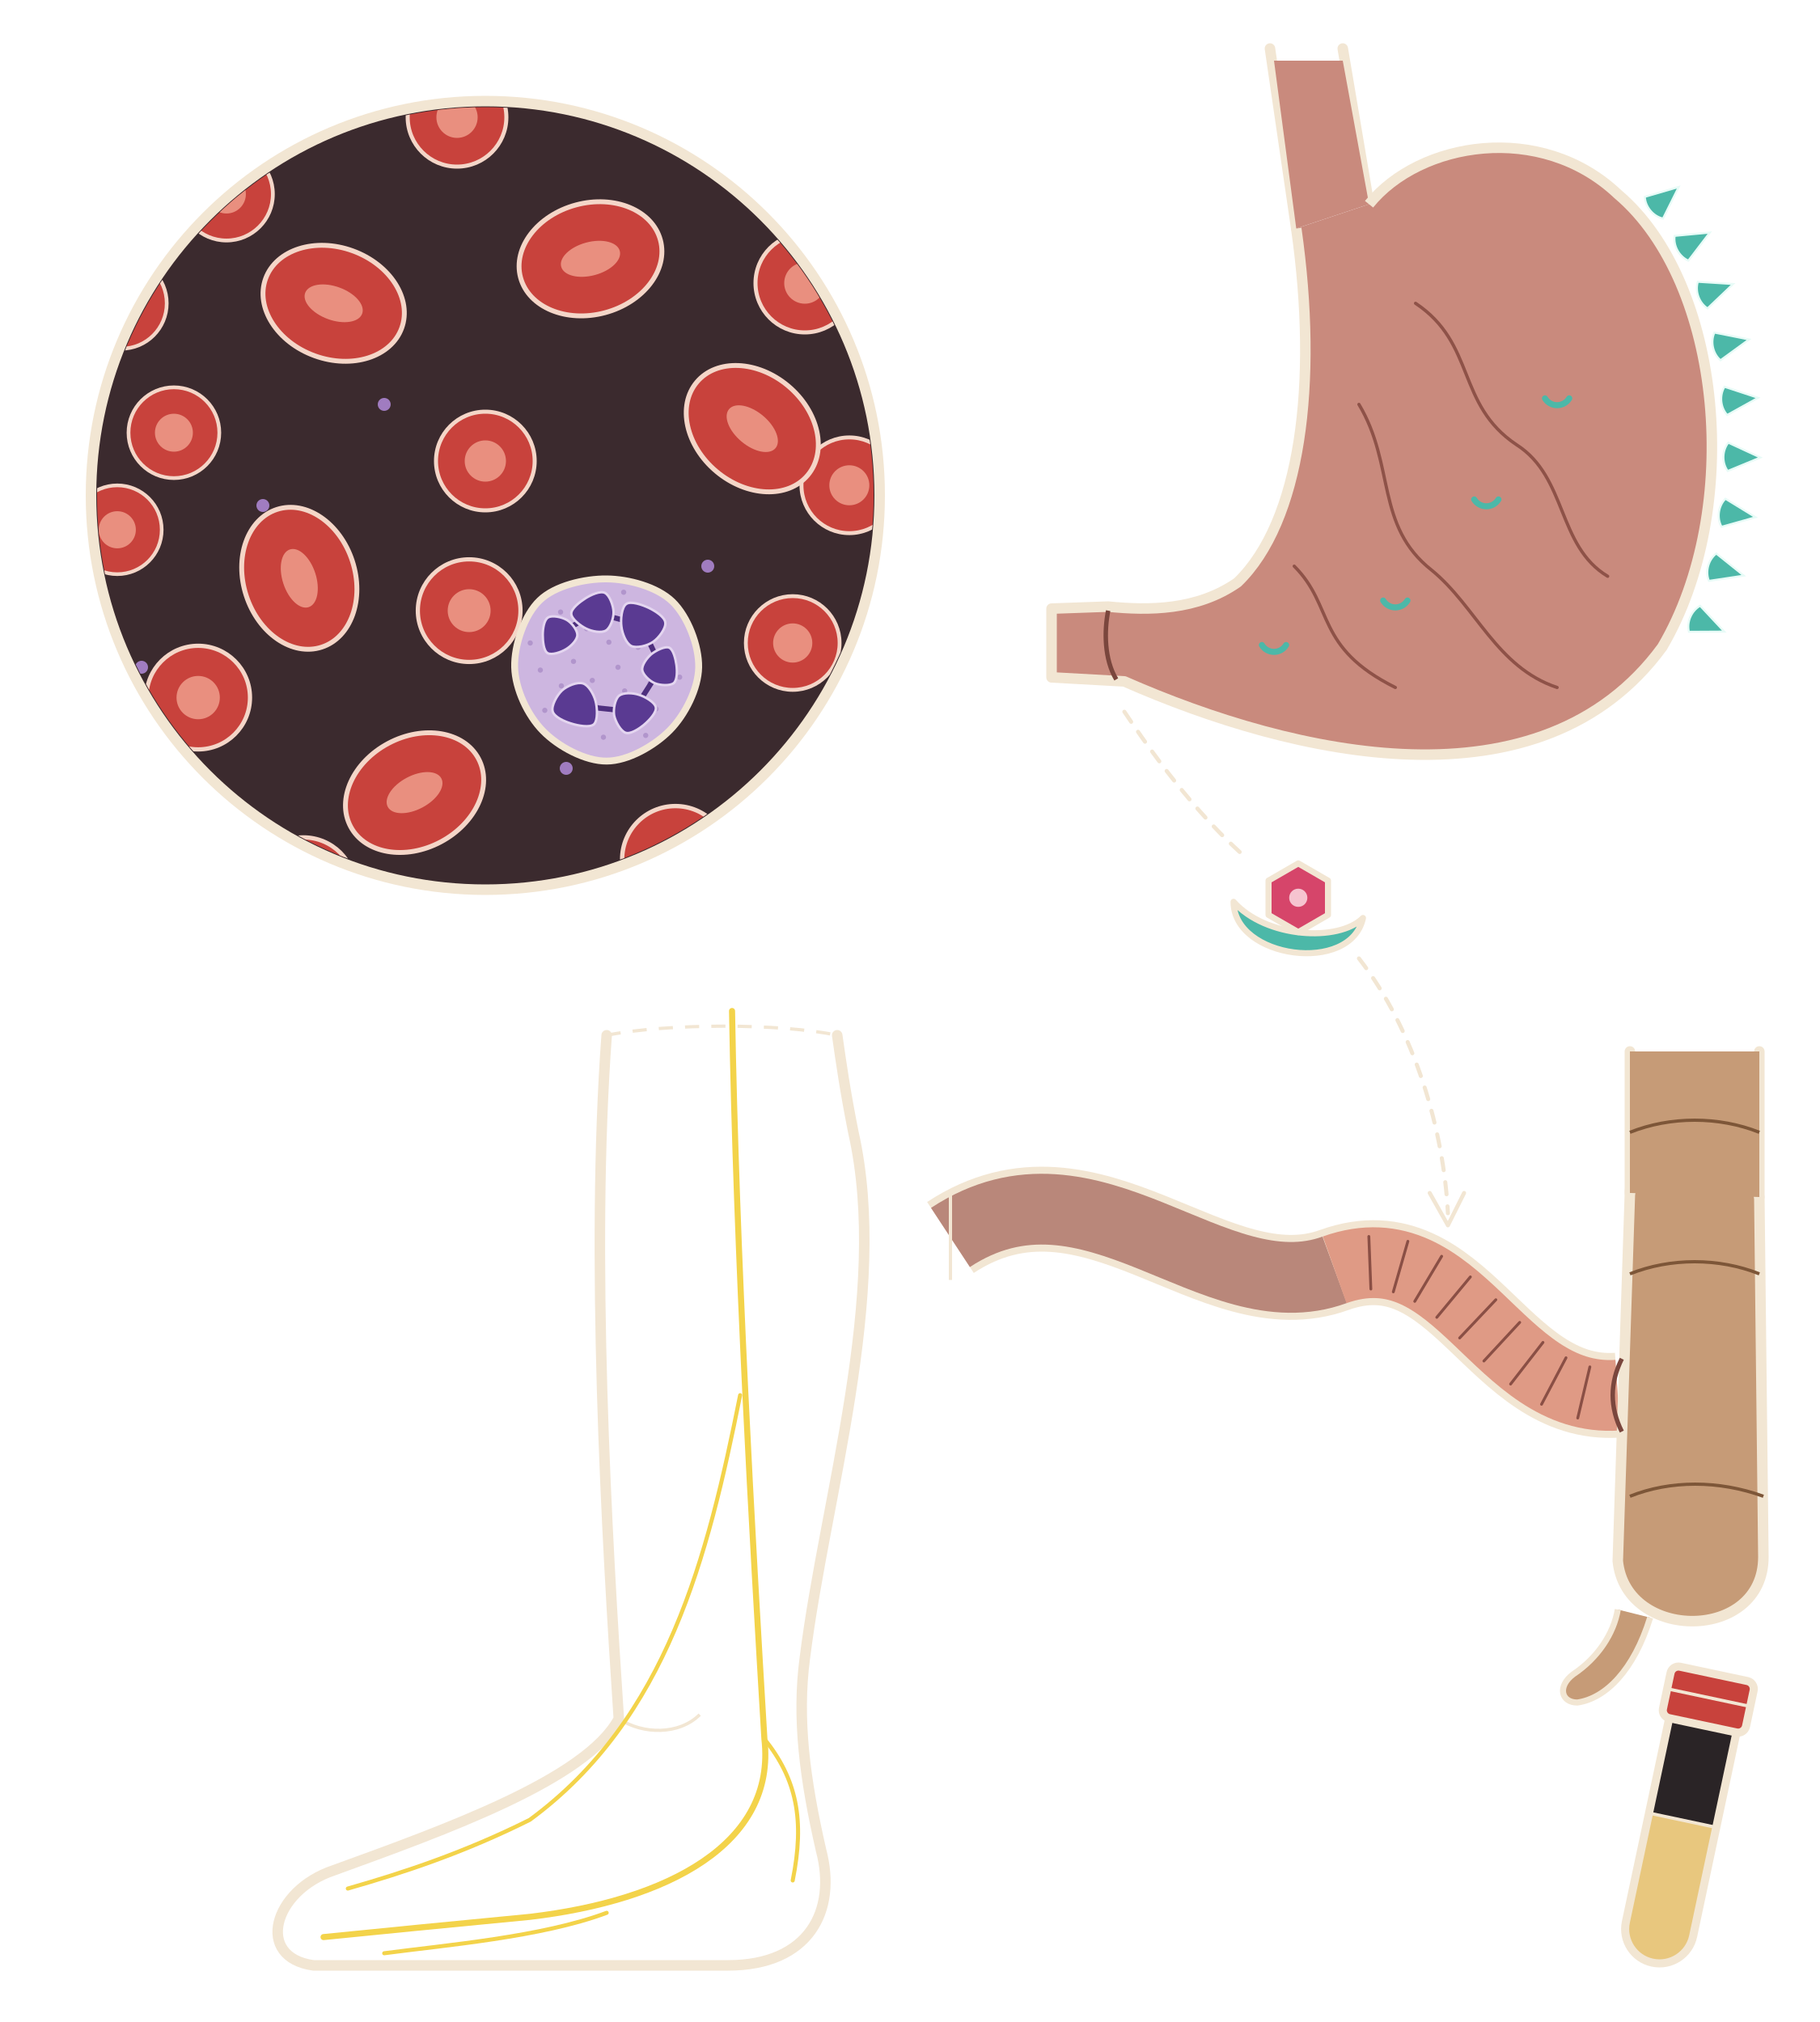
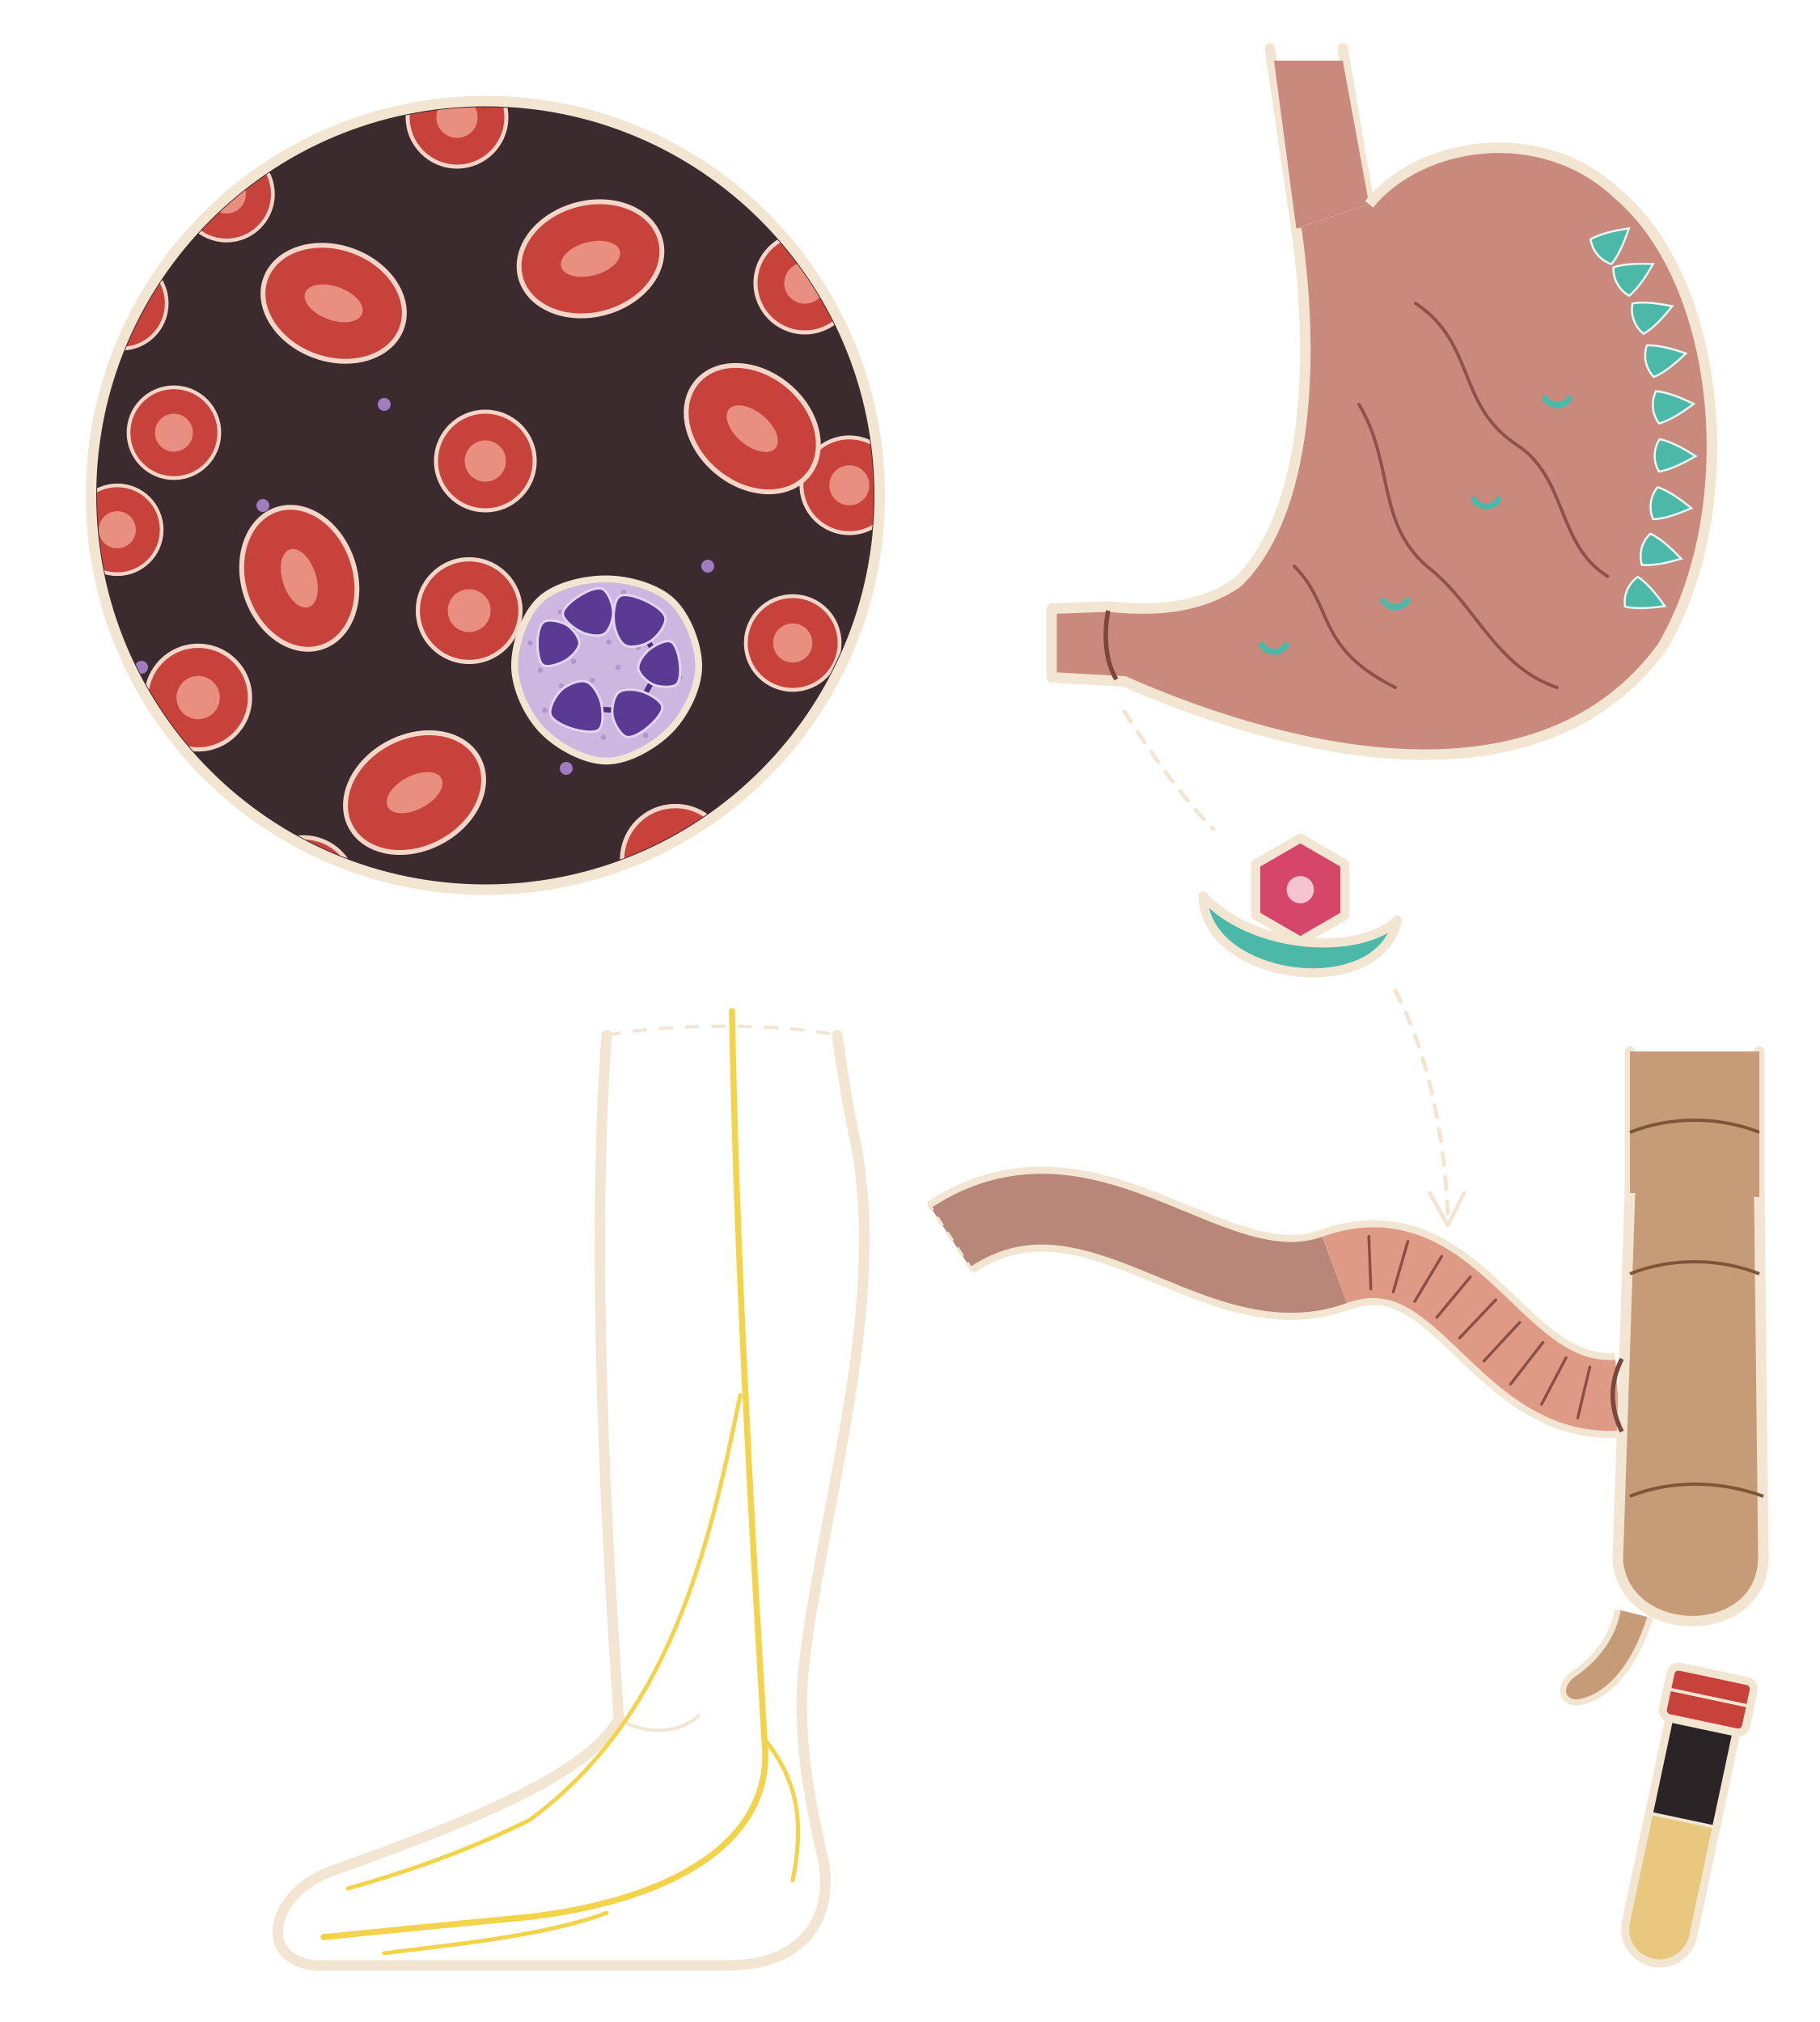
<svg xmlns="http://www.w3.org/2000/svg" viewBox="0 0 900 1000" fill="none">
  <defs>
    <clipPath id="c-sm">
      <circle cx="240" cy="245" r="192" />
    </clipPath>
    <g id="d-n">
      <circle r="24.4" fill="#c8423c" stroke="#f4d6c8" stroke-width="2" />
      <circle r="10.2" fill="#e98f7f" />
    </g>
    <g id="d-o">
      <ellipse rx="35.8" ry="27.6" fill="#c8423c" stroke="#f4d6c8" stroke-width="2.4" />
      <ellipse rx="15" ry="8.3" fill="#e98f7f" />
    </g>
  </defs>
  <g id="smear">
    <circle cx="240" cy="245" r="195" fill="#3b2a2e" />
    <g clip-path="url(#c-sm)">
      <use href="#d-n" transform="translate(240,228) scale(1)" />
      <use href="#d-n" transform="translate(86,214) scale(0.92)" />
      <use href="#d-n" transform="translate(98,345) scale(1.05)" />
      <use href="#d-n" transform="translate(392,318) scale(0.95)" />
      <use href="#d-n" transform="translate(334,425) scale(1.08)" />
      <use href="#d-n" transform="translate(58,262) scale(0.9)" />
      <use href="#d-n" transform="translate(398,140) scale(1)" />
      <use href="#d-n" transform="translate(232,302) scale(1.04)" />
      <use href="#d-n" transform="translate(112,96) scale(0.94)" />
      <use href="#d-n" transform="translate(226,58) scale(1)" />
      <use href="#d-n" transform="translate(420,240) scale(0.97)" />
      <use href="#d-n" transform="translate(150,440) scale(1.06)" />
      <use href="#d-n" transform="translate(60,150) scale(0.92)" />
      <circle cx="190" cy="200" r="3.2" fill="#a07cc0" />
      <circle cx="330" cy="70" r="3.2" fill="#a07cc0" />
      <circle cx="70" cy="330" r="3.2" fill="#a07cc0" />
      <circle cx="280" cy="380" r="3.2" fill="#a07cc0" />
      <circle cx="400" cy="380" r="3.2" fill="#a07cc0" />
      <circle cx="130" cy="250" r="3.2" fill="#a07cc0" />
      <circle cx="350" cy="280" r="3.2" fill="#a07cc0" />
    </g>
    <circle cx="240" cy="245" r="195" fill="none" stroke="#f2e6d3" stroke-width="5.2" />
    <circle id="pt_smear" cx="240" cy="245" r="0" />
    <circle id="a_smear" cx="240" cy="462" r="0" />
  </g>
  <g id="ovl">
    <use href="#d-o" transform="translate(165,150) rotate(20)" />
    <use href="#d-o" transform="translate(292,128) rotate(-15)" />
    <use href="#d-o" transform="translate(148,286) rotate(72)" />
    <use href="#d-o" transform="translate(372,212) rotate(40)" />
    <use href="#d-o" transform="translate(205,392) rotate(-28)" />
    <circle id="pt_ovl" cx="165" cy="150" r="0" />
    <circle id="a_ovl" cx="240" cy="462" r="0" />
  </g>
  <g id="neu">
    <path d="M345.5,330C345.3,340.6 338.8,353.5 331.2,361.2C323.6,368.9 310.5,376.4 300,376.4C289.5,376.5 276.1,369.3 268.5,361.5C260.9,353.8 254.8,340.8 254.5,330C254.2,319.2 259.3,304.1 266.9,296.9C274.4,289.6 289.1,286.2 300,286.3C310.9,286.4 324.9,290.2 332.5,297.5C340.1,304.8 345.7,319.4 345.5,330Z" fill="#cdb6e0" stroke="#f2e6d3" stroke-width="3.4" />
    <circle cx="305.6" cy="330" r="1.3" fill="#b195cc" />
    <circle cx="292.9" cy="336.5" r="1.3" fill="#b195cc" />
    <circle cx="301.1" cy="317.6" r="1.3" fill="#b195cc" />
    <circle cx="308.9" cy="341.7" r="1.3" fill="#b195cc" />
    <circle cx="283.6" cy="327.1" r="1.3" fill="#b195cc" />
    <circle cx="315.5" cy="320.1" r="1.3" fill="#b195cc" />
    <circle cx="294.8" cy="349.3" r="1.3" fill="#b195cc" />
    <circle cx="290.1" cy="310.9" r="1.3" fill="#b195cc" />
    <circle cx="321.5" cy="337.9" r="1.3" fill="#b195cc" />
    <circle cx="277.6" cy="339.2" r="1.3" fill="#b195cc" />
    <circle cx="310.8" cy="307" r="1.3" fill="#b195cc" />
    <circle cx="308" cy="355.4" r="1.3" fill="#b195cc" />
    <circle cx="276" cy="316.1" r="1.3" fill="#b195cc" />
    <circle cx="328.2" cy="323.8" r="1.3" fill="#b195cc" />
    <circle cx="282.8" cy="354.5" r="1.3" fill="#b195cc" />
    <circle cx="296" cy="299.3" r="1.3" fill="#b195cc" />
    <circle cx="324.4" cy="350.6" r="1.3" fill="#b195cc" />
    <circle cx="267.2" cy="331.4" r="1.3" fill="#b195cc" />
    <circle cx="323.9" cy="306.2" r="1.3" fill="#b195cc" />
    <circle cx="298.4" cy="364.6" r="1.3" fill="#b195cc" />
    <circle cx="277.2" cy="302.7" r="1.3" fill="#b195cc" />
    <circle cx="336.1" cy="334.9" r="1.3" fill="#b195cc" />
    <circle cx="269.4" cy="351.3" r="1.3" fill="#b195cc" />
    <circle cx="308.4" cy="292.9" r="1.3" fill="#b195cc" />
    <circle cx="319.3" cy="363.7" r="1.3" fill="#b195cc" />
    <circle cx="262.2" cy="318" r="1.3" fill="#b195cc" />
-     <path d="M276,314L294,303L317,309L327,330L313,352L285,349" fill="none" stroke="#4e2f7e" stroke-width="2.6" stroke-linejoin="round" />
-     <path d="M285.5,314C285.5,316.4 282.5,319.5 280,321C277.6,322.5 272.7,324.2 270.8,323C268.8,321.9 268.4,316.9 268.4,314C268.4,311.1 269,306.6 271,305.4C273,304.1 277.9,305.2 280.3,306.6C282.7,308 285.5,311.6 285.5,314Z" fill="#5a3a92" stroke="#e4d6f0" stroke-width="1.2" />
-     <path d="M299.7,311.8C297.4,313.2 292.8,312.3 289.9,310.9C287,309.5 282.5,306 282.5,303.5C282.4,301 286.7,297.7 289.5,295.9C292.2,294.2 296.7,292.1 299.1,293.2C301.4,294.3 303.3,299.4 303.4,302.6C303.5,305.7 301.9,310.4 299.7,311.8Z" fill="#5a3a92" stroke="#e4d6f0" stroke-width="1.2" />
-     <path d="M312.2,319.5C309.6,318.2 307.7,313.4 307.3,309.9C306.8,306.5 307.4,300.2 309.7,298.7C311.9,297.1 317.6,299.1 320.8,300.6C324.1,302.2 328.7,305.1 329,307.9C329.4,310.7 325.8,315.5 323,317.4C320.2,319.4 314.8,320.7 312.2,319.5Z" fill="#5a3a92" stroke="#e4d6f0" stroke-width="1.2" />
-     <path d="M317.6,331.3C317.3,329 319.8,325.5 322,323.6C324.2,321.8 328.8,319.4 330.9,320.3C333,321.2 334.1,326 334.5,328.9C334.9,331.9 334.9,336.3 333.2,337.8C331.4,339.3 326.4,339 323.8,337.9C321.2,336.8 317.9,333.7 317.6,331.3Z" fill="#5a3a92" stroke="#e4d6f0" stroke-width="1.2" />
-     <path d="M306.1,344.1C308.2,342.4 312.9,342.6 315.9,343.6C319,344.5 323.9,347.4 324.3,349.8C324.8,352.3 321,356.3 318.5,358.4C316,360.5 311.8,363.2 309.4,362.4C306.9,361.6 304.3,356.8 303.7,353.8C303.2,350.7 304.1,345.8 306.1,344.1Z" fill="#5a3a92" stroke="#e4d6f0" stroke-width="1.2" />
-     <path d="M288.3,338C291,338.8 293.6,343.3 294.5,346.7C295.4,350.1 295.7,356.3 293.7,358.2C291.7,360 285.8,358.9 282.4,357.8C279,356.8 274,354.5 273.3,351.8C272.5,349.1 275.4,343.8 277.9,341.5C280.4,339.2 285.5,337.1 288.3,338Z" fill="#5a3a92" stroke="#e4d6f0" stroke-width="1.2" />
+     <path d="M275,318L292,303L315,307L327,329L314,352L286,350" fill="none" stroke="#4e2f7e" stroke-width="2.6" stroke-linejoin="round" />
+     <path d="M286.5,318C286.5,320.9 282.9,324.6 279.9,326.5C276.9,328.3 271,330.4 268.7,329C266.3,327.5 265.8,321.6 265.8,318C265.8,314.4 266.6,309 269,307.5C271.4,306 277.3,307.3 280.2,309C283.1,310.8 286.5,315.1 286.5,318Z" fill="#5a3a92" stroke="#e4d6f0" stroke-width="1.2" />
+     <path d="M298.8,313.5C296.1,315.2 290.5,314.1 287.1,312.4C283.7,310.8 278.4,306.6 278.3,303.6C278.2,300.7 283.3,296.6 286.6,294.6C289.9,292.5 295.2,290 298,291.3C300.8,292.7 303.1,298.8 303.2,302.5C303.4,306.2 301.4,311.9 298.8,313.5Z" fill="#5a3a92" stroke="#e4d6f0" stroke-width="1.2" />
+     <path d="M309.4,319.3C306.3,317.8 304.1,312.1 303.6,308.1C303.1,304 303.7,296.7 306.4,294.9C309,293.1 315.7,295.4 319.5,297.2C323.3,299 328.7,302.4 329.1,305.7C329.5,309 325.3,314.6 322,316.9C318.8,319.2 312.5,320.7 309.4,319.3Z" fill="#5a3a92" stroke="#e4d6f0" stroke-width="1.2" />
+     <path d="M315.6,330.6C315.3,327.7 318.3,323.5 321,321.3C323.7,319.1 329.2,316.2 331.7,317.3C334.2,318.3 335.7,324.2 336.1,327.7C336.6,331.2 336.6,336.7 334.5,338.5C332.3,340.3 326.3,339.9 323.1,338.6C320,337.3 316,333.5 315.6,330.6Z" fill="#5a3a92" stroke="#e4d6f0" stroke-width="1.2" />
+     <path d="M305.8,342.5C308.3,340.5 313.9,340.8 317.5,342C321.1,343.1 327,346.5 327.5,349.4C328,352.4 323.5,357.1 320.5,359.6C317.6,362.1 312.6,365.3 309.7,364.4C306.8,363.5 303.6,357.8 302.9,354.1C302.3,350.5 303.4,344.6 305.8,342.5Z" fill="#5a3a92" stroke="#e4d6f0" stroke-width="1.2" />
+     <path d="M289.8,337.1C293.1,338.1 296.1,343.4 297.2,347.3C298.2,351.3 298.6,358.6 296.2,360.8C293.9,362.9 286.9,361.6 282.9,360.4C278.9,359.1 273.1,356.5 272.2,353.3C271.3,350.1 274.7,343.9 277.6,341.2C280.6,338.5 286.6,336 289.8,337.1Z" fill="#5a3a92" stroke="#e4d6f0" stroke-width="1.2" />
    <circle id="pt_neu" cx="300" cy="330" r="0" />
    <circle id="a_neu" cx="240" cy="462" r="0" />
  </g>
  <g id="stomach">
    <path d="M628,24L641,113M664,24L677,101" fill="none" stroke="#f2e6d3" stroke-width="5.2" stroke-linecap="round" />
    <path d="M630,30L664,30L677,101L641,113Z" fill="#c98a7d" />
    <path d="M641,113C652,190 643,258 612,288C592,302 568,302 548,300L520,301L520,335L556,337C640,374 762,402 822,320C862,252 852,140 800,96C762,60 702,70 677,101" fill="#c98a7d" stroke="#f2e6d3" stroke-width="5.2" stroke-linejoin="round" />
    <path d="M520,301L520,335" fill="none" stroke="#f2e6d3" stroke-width="1.6" />
    <path d="M548,302C546,312 546,326 552,336" fill="none" stroke="#7a463d" stroke-width="2.2" />
    <path d="M700,150C730,170 720,200 750,220C775,236 770,270 795,285" fill="none" stroke="#8e5248" stroke-width="1.6" stroke-linecap="round" />
    <path d="M672,200C690,230 680,260 708,282C730,300 740,330 770,340" fill="none" stroke="#8e5248" stroke-width="1.6" stroke-linecap="round" />
    <path d="M640,280C660,300 650,320 690,340" fill="none" stroke="#8e5248" stroke-width="1.6" stroke-linecap="round" />
-     <path d="M824,97.6m-8,-7l16,7l-16,7c-3,-4 -3,-10 0,-14z" transform="rotate(320.1 824 97.6)" fill="#4cb8a8" stroke="#e8fbf7" stroke-width="1" />
-     <path d="M838.5,118.9m-8,-7l16,7l-16,7c-3,-4 -3,-10 0,-14z" transform="rotate(331 838.5 118.9)" fill="#4cb8a8" stroke="#e8fbf7" stroke-width="1" />
-     <path d="M849.5,143.2m-8,-7l16,7l-16,7c-3,-4 -3,-10 0,-14z" transform="rotate(340 849.5 143.2)" fill="#4cb8a8" stroke="#e8fbf7" stroke-width="1" />
-     <path d="M857.1,169.6m-8,-7l16,7l-16,7c-3,-4 -3,-10 0,-14z" transform="rotate(347.6 857.1 169.6)" fill="#4cb8a8" stroke="#e8fbf7" stroke-width="1" />
-     <path d="M861.4,197.5m-8,-7l16,7l-16,7c-3,-4 -3,-10 0,-14z" transform="rotate(354.6 861.4 197.5)" fill="#4cb8a8" stroke="#e8fbf7" stroke-width="1" />
-     <path d="M862.5,226.1m-8,-7l16,7l-16,7c-3,-4 -3,-10 0,-14z" transform="rotate(1.2 862.5 226.1)" fill="#4cb8a8" stroke="#e8fbf7" stroke-width="1" />
-     <path d="M860.2,254.7m-8,-7l16,7l-16,7c-3,-4 -3,-10 0,-14z" transform="rotate(7.9 860.2 254.7)" fill="#4cb8a8" stroke="#e8fbf7" stroke-width="1" />
-     <path d="M854.6,282.6m-8,-7l16,7l-16,7c-3,-4 -3,-10 0,-14z" transform="rotate(15.1 854.6 282.6)" fill="#4cb8a8" stroke="#e8fbf7" stroke-width="1" />
-     <path d="M845.3,309.2m-8,-7l16,7l-16,7c-3,-4 -3,-10 0,-14z" transform="rotate(23.3 845.3 309.2)" fill="#4cb8a8" stroke="#e8fbf7" stroke-width="1" />
+     <path d="M798.6,118.7m-9,-8c6,1 13,5 18,8c-5,3 -12,7 -18,8c-3,-5 -3,-11 0,-16z" transform="rotate(320.1 798.6 118.7)" fill="#4cb8a8" stroke="#e8fbf7" stroke-width="1" />
+     <path d="M809.6,134.9m-9,-8c6,1 13,5 18,8c-5,3 -12,7 -18,8c-3,-5 -3,-11 0,-16z" transform="rotate(331 809.6 134.9)" fill="#4cb8a8" stroke="#e8fbf7" stroke-width="1" />
+     <path d="M818.5,154.5m-9,-8c6,1 13,5 18,8c-5,3 -12,7 -18,8c-3,-5 -3,-11 0,-16z" transform="rotate(340 818.5 154.5)" fill="#4cb8a8" stroke="#e8fbf7" stroke-width="1" />
+     <path d="M824.9,176.7m-9,-8c6,1 13,5 18,8c-5,3 -12,7 -18,8c-3,-5 -3,-11 0,-16z" transform="rotate(347.6 824.9 176.7)" fill="#4cb8a8" stroke="#e8fbf7" stroke-width="1" />
+     <path d="M828.6,200.6m-9,-8c6,1 13,5 18,8c-5,3 -12,7 -18,8c-3,-5 -3,-11 0,-16z" transform="rotate(354.6 828.6 200.6)" fill="#4cb8a8" stroke="#e8fbf7" stroke-width="1" />
+     <path d="M829.5,225.4m-9,-8c6,1 13,5 18,8c-5,3 -12,7 -18,8c-3,-5 -3,-11 0,-16z" transform="rotate(1.2 829.5 225.4)" fill="#4cb8a8" stroke="#e8fbf7" stroke-width="1" />
+     <path d="M827.5,250.1m-9,-8c6,1 13,5 18,8c-5,3 -12,7 -18,8c-3,-5 -3,-11 0,-16z" transform="rotate(7.9 827.5 250.1)" fill="#4cb8a8" stroke="#e8fbf7" stroke-width="1" />
+     <path d="M822.7,274m-9,-8c6,1 13,5 18,8c-5,3 -12,7 -18,8c-3,-5 -3,-11 0,-16z" transform="rotate(15.1 822.7 274)" fill="#4cb8a8" stroke="#e8fbf7" stroke-width="1" />
+     <path d="M815,296.2m-9,-8c6,1 13,5 18,8c-5,3 -12,7 -18,8c-3,-5 -3,-11 0,-16z" transform="rotate(23.3 815 296.2)" fill="#4cb8a8" stroke="#e8fbf7" stroke-width="1" />
    <path d="M764,197a7,7 0 0 0 12,0" fill="none" stroke="#4cb8a8" stroke-width="3" stroke-linecap="round" />
    <path d="M729,247a7,7 0 0 0 12,0" fill="none" stroke="#4cb8a8" stroke-width="3" stroke-linecap="round" />
    <path d="M684,297a7,7 0 0 0 12,0" fill="none" stroke="#4cb8a8" stroke-width="3" stroke-linecap="round" />
    <path d="M624,319a7,7 0 0 0 12,0" fill="none" stroke="#4cb8a8" stroke-width="3" stroke-linecap="round" />
    <circle id="pt_stomach" cx="740" cy="230" r="0" />
    <circle id="pt_parietal" cx="834" cy="200" r="0" />
    <circle id="a_stomach" cx="870" cy="60" r="0" />
  </g>
  <g id="if">
-     <path d="M556,352C580,388 600,410 616,424" fill="none" stroke="#f2e6d3" stroke-width="2" stroke-dasharray="6 6" stroke-linecap="round" />
-     <path d="M672,474C700,510 714,560 716,600" fill="none" stroke="#f2e6d3" stroke-width="2" stroke-dasharray="6 6" stroke-linecap="round" />
+     <path d="M556,352C574,380 588,398 600,410" fill="none" stroke="#f2e6d3" stroke-width="2" stroke-dasharray="6 6" stroke-linecap="round" />
+     <path d="M690,490C706,520 714,560 716,600" fill="none" stroke="#f2e6d3" stroke-width="2" stroke-dasharray="6 6" stroke-linecap="round" />
    <path d="M707,590L716,606L724,590" fill="none" stroke="#f2e6d3" stroke-width="2" stroke-linecap="round" stroke-linejoin="round" />
-     <path d="M610,446C610,474 668,482 674,454C662,466 626,464 610,446Z" fill="#4cb8a8" stroke="#f2e6d3" stroke-width="3" stroke-linejoin="round" />
-     <path d="M656.7,452.5L642,461L627.3,452.5L627.3,435.5L642,427L656.7,435.5Z" fill="#d6456a" stroke="#f2e6d3" stroke-width="3" stroke-linejoin="round" />
-     <circle cx="642" cy="444" r="4.5" fill="#f6c4d0" />
+     <g transform="translate(640,452) scale(1.5) translate(-640,-452)">
+       <path d="M610,446C610,474 668,482 674,454C662,466 626,464 610,446Z" fill="#4cb8a8" stroke="#f2e6d3" stroke-width="3" stroke-linejoin="round" />
+       <path d="M656.7,452.5L642,461L627.3,452.5L627.3,435.5L642,427L656.7,435.5Z" fill="#d6456a" stroke="#f2e6d3" stroke-width="3" stroke-linejoin="round" />
+       <circle cx="642" cy="444" r="4.5" fill="#f6c4d0" />
+     </g>
    <circle id="pt_if" cx="640" cy="452" r="0" />
-     <circle id="a_if" cx="596" cy="452" r="0" />
+     <circle id="a_if" cx="580" cy="456" r="0" />
  </g>
  <g id="ile">
    <path d="M470,612C540,566 600,650 660,628C722,606 740,694 800,690" fill="none" stroke="#f2e6d3" stroke-width="42" />
    <path d="M470,612C540,566 600,650 660,628" fill="none" stroke="#b9877a" stroke-width="35" />
    <path d="M660,628C722,606 740,694 800,690" fill="none" stroke="#df9a85" stroke-width="35" />
    <path d="M676.9,611.5L677.9,637.5" stroke="#8a4f45" stroke-width="1.4" stroke-linecap="round" />
    <path d="M696.2,613.9L689,638.9" stroke="#8a4f45" stroke-width="1.4" stroke-linecap="round" />
    <path d="M712.9,621.3L699.6,643.6" stroke="#8a4f45" stroke-width="1.4" stroke-linecap="round" />
    <path d="M727.1,631.5L710.5,651.5" stroke="#8a4f45" stroke-width="1.4" stroke-linecap="round" />
    <path d="M739.7,642.8L721.8,661.7" stroke="#8a4f45" stroke-width="1.4" stroke-linecap="round" />
    <path d="M751.5,654L733.8,673.1" stroke="#8a4f45" stroke-width="1.4" stroke-linecap="round" />
    <path d="M763,663.9L747,684.5" stroke="#8a4f45" stroke-width="1.4" stroke-linecap="round" />
    <path d="M774.4,671.5L762.3,694.5" stroke="#8a4f45" stroke-width="1.4" stroke-linecap="round" />
    <path d="M786.2,676L780.2,701.3" stroke="#8a4f45" stroke-width="1.4" stroke-linecap="round" />
-     <path d="M470,591L470,633" stroke="#f2e6d3" stroke-width="1.6" />
+     <path d="M481,628.7L459,595.3" stroke="#f2e6d3" stroke-width="1.6" stroke-dasharray="5 4" />
    <path d="M806,590C806,566 864,566 870,592L872,770C872,812 804,812 800,772Z" fill="#c69b77" stroke="#f2e6d3" stroke-width="5.2" stroke-linejoin="round" />
    <path d="M806,520L806,590M870,520L870,592" stroke="#f2e6d3" stroke-width="5.2" stroke-linecap="round" />
    <path d="M806,520L870,520L870,592L806,590Z" fill="#c69b77" />
    <path d="M816,800C808,826 794,840 780,842C772,842 770,834 778,828C790,820 798,808 800,796" fill="#c69b77" stroke="#f2e6d3" stroke-width="3" stroke-linejoin="round" />
    <path d="M806,560C826,552 850,552 870,560" fill="none" stroke="#7d5638" stroke-width="1.6" />
    <path d="M806,630C826,622 850,622 870,630" fill="none" stroke="#7d5638" stroke-width="1.6" />
    <path d="M806,740C826,732 850,732 872,740" fill="none" stroke="#7d5638" stroke-width="1.6" />
    <path d="M802,672C796,684 796,696 802,708" fill="none" stroke="#7a463d" stroke-width="2.2" />
    <circle id="pt_ile" cx="740" cy="664" r="0" />
    <circle id="a_ile" cx="640" cy="770" r="0" />
  </g>
  <g id="mma">
    <g transform="rotate(12 830 910)">
      <path d="M813,850L813,955A17,17 0 0 0 847,955L847,850" fill="#2a2426" stroke="none" />
      <path d="M813,900L847,900L847,955A17,17 0 0 1 813,955Z" fill="#e8c77e" />
      <path d="M813,850L813,955A17,17 0 0 0 847,955L847,850" fill="none" stroke="#f2e6d3" stroke-width="4" stroke-linejoin="round" />
      <rect x="809" y="826" width="42" height="26" rx="4" fill="#c8423c" stroke="#f2e6d3" stroke-width="4" />
      <path d="M809,838L851,838" stroke="#f2e6d3" stroke-width="1.6" />
      <path d="M813,900L847,900" stroke="#f2e6d3" stroke-width="1.6" />
    </g>
    <circle id="pt_mma" cx="836" cy="920" r="0" />
    <circle id="a_mma" cx="790" cy="915" r="0" />
  </g>
  <g id="nerve">
    <path d="M300,512C292,620 300,760 306,850C290,880 220,905 165,925C135,935 126,968 155,972L360,972C400,972 414,945 406,915C398,880 394,850 398,820C408,740 440,640 422,560C418,540 416,526 414,512" fill="none" stroke="#f2e6d3" stroke-width="5.2" stroke-linecap="round" stroke-linejoin="round" />
    <path d="M300,512C330,506 386,506 414,512" fill="none" stroke="#f2e6d3" stroke-width="1.6" stroke-dasharray="7 6" />
    <path d="M306,850C318,858 336,858 346,848" fill="none" stroke="#f2e6d3" stroke-width="1.6" />
    <path d="M362,500C364,620 372,760 378,860C384,912 330,940 262,948C220,952 190,955 160,958" fill="none" stroke="#f3d34a" stroke-width="3" stroke-linecap="round" />
    <path d="M366,690C350,770 330,850 262,900C230,916 200,926 172,934M300,946C268,958 220,962 190,966M378,860C394,880 398,900 392,930" fill="none" stroke="#f3d34a" stroke-width="2" stroke-linecap="round" />
    <path id="p_nerve" d="M362,500C364,620 372,760 378,860C384,912 330,940 262,948C220,952 190,955 160,958" fill="none" stroke="none" />
    <circle id="n_nerve" cx="362" cy="500" r="0" />
    <circle id="pt_nerve" cx="372" cy="760" r="0" />
    <circle id="a_nerve" cx="460" cy="700" r="0" />
  </g>
  <path id="p_b12" d="M534,318C560,360 600,420 640,452C690,490 716,560 740,664" fill="none" stroke="none" />
</svg>
